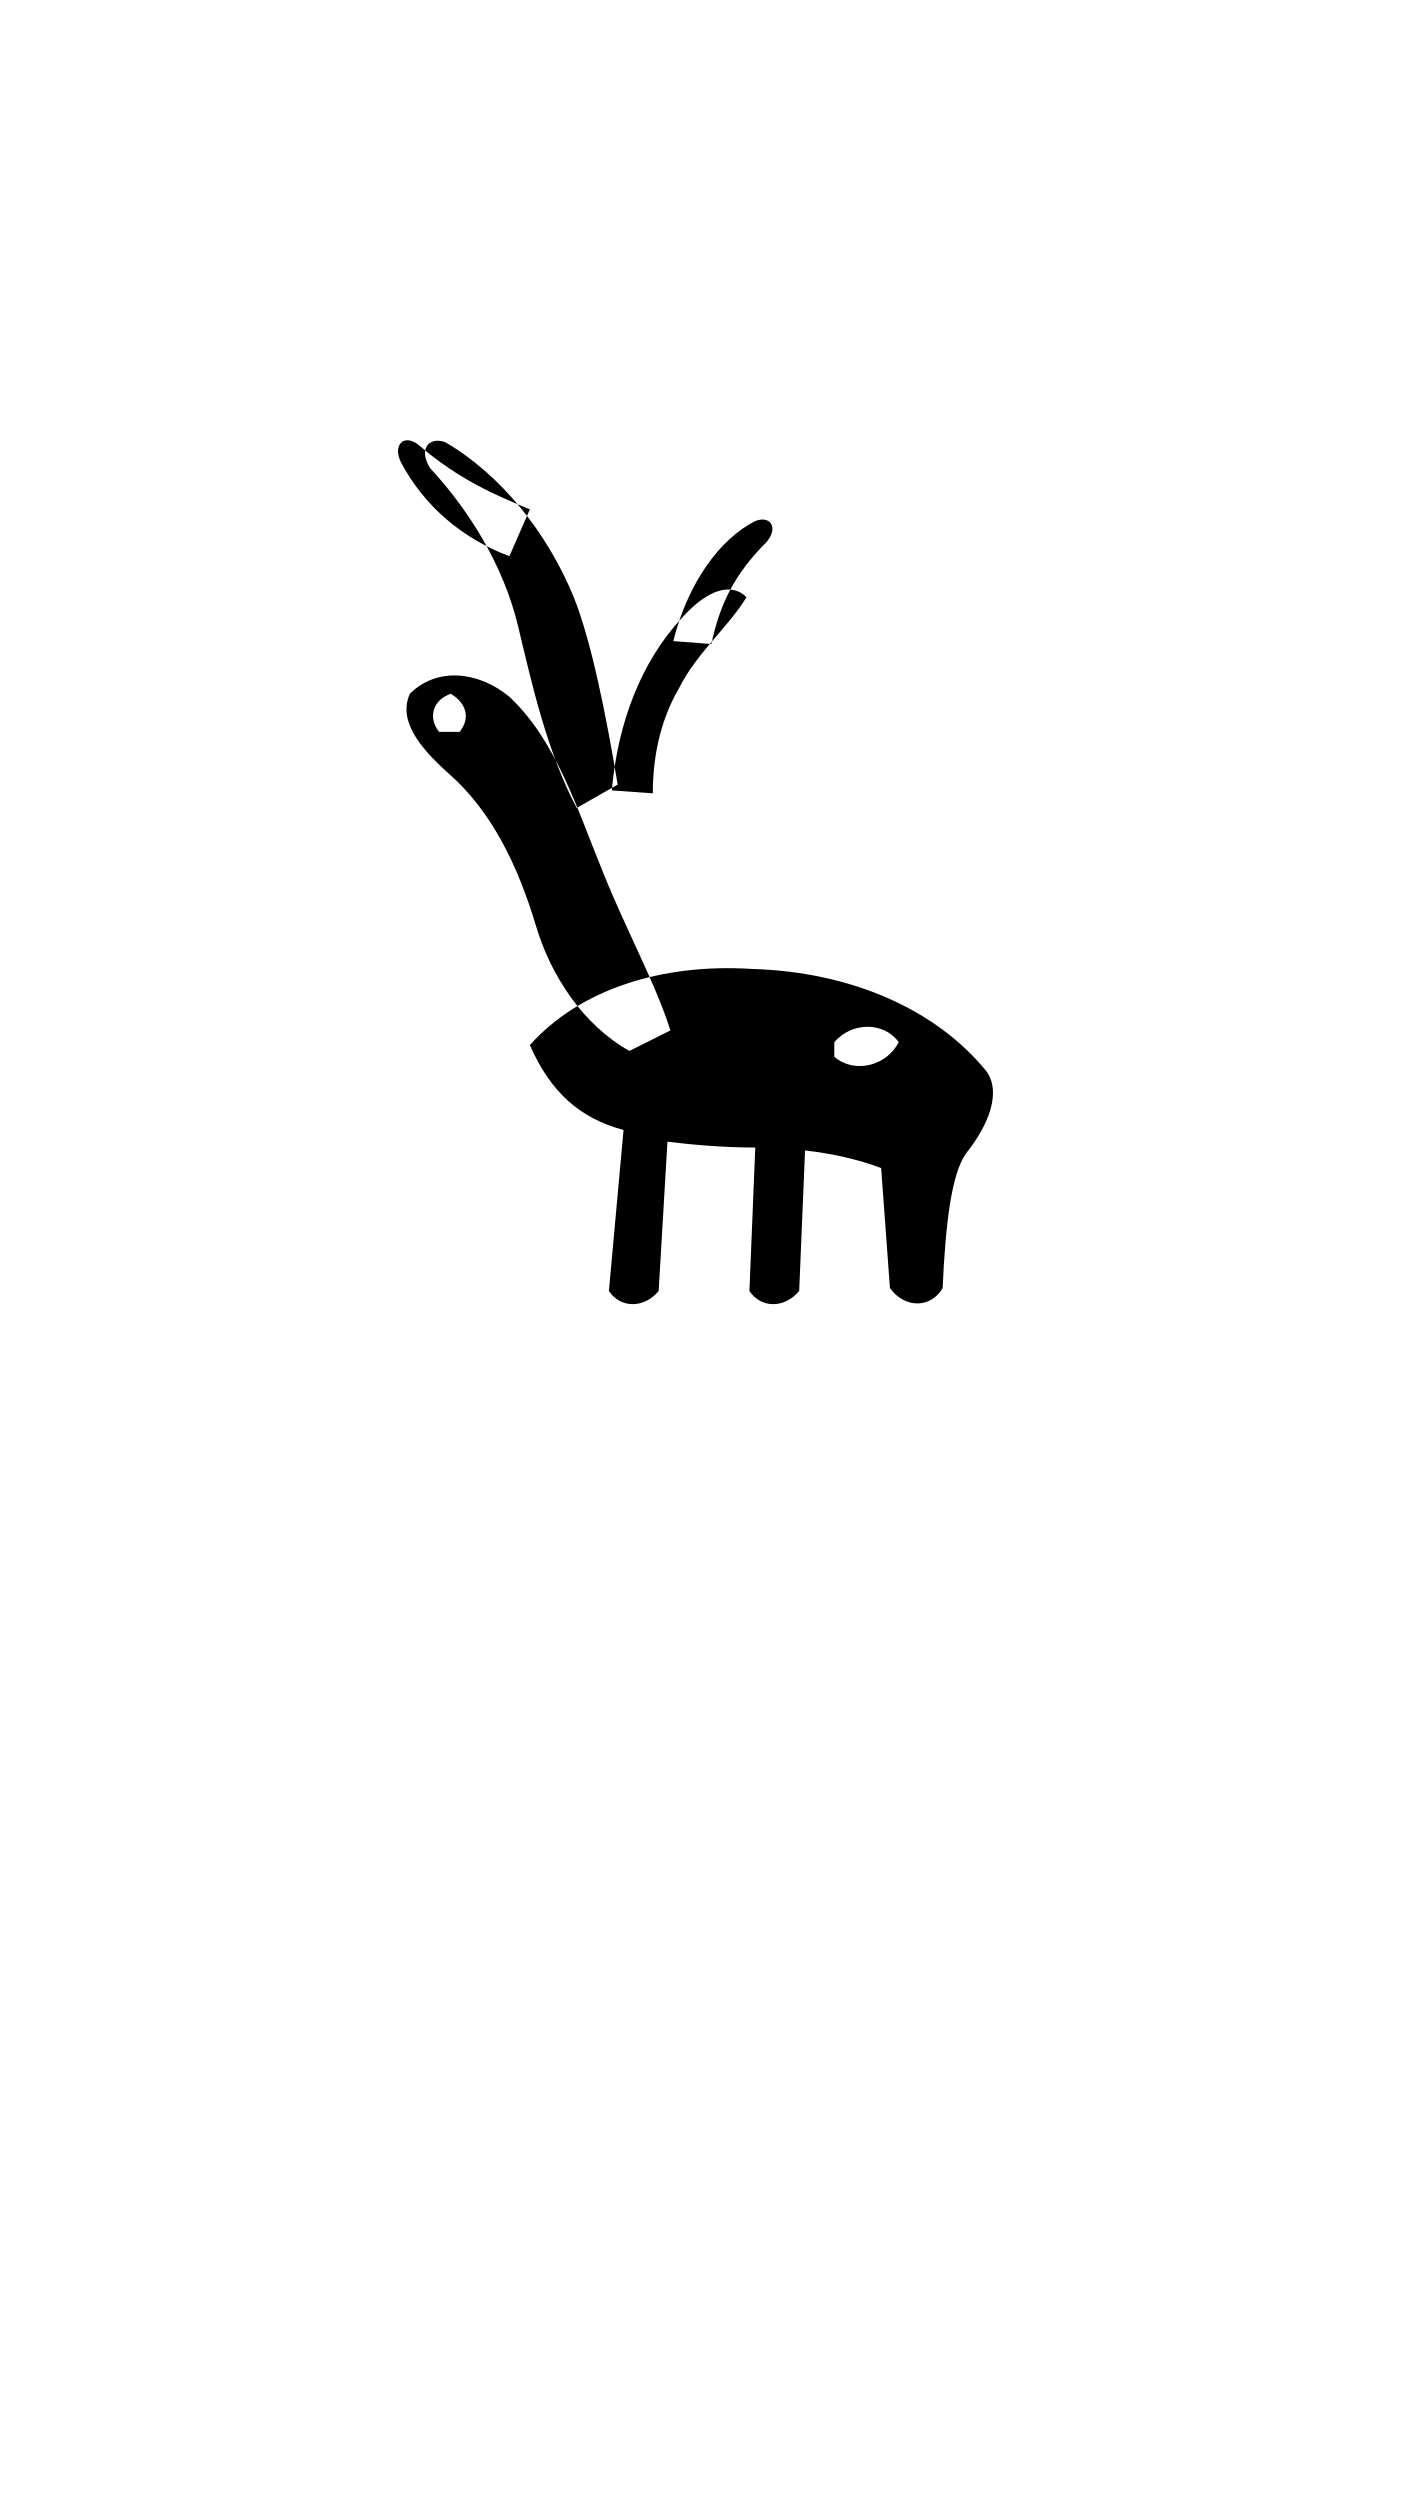
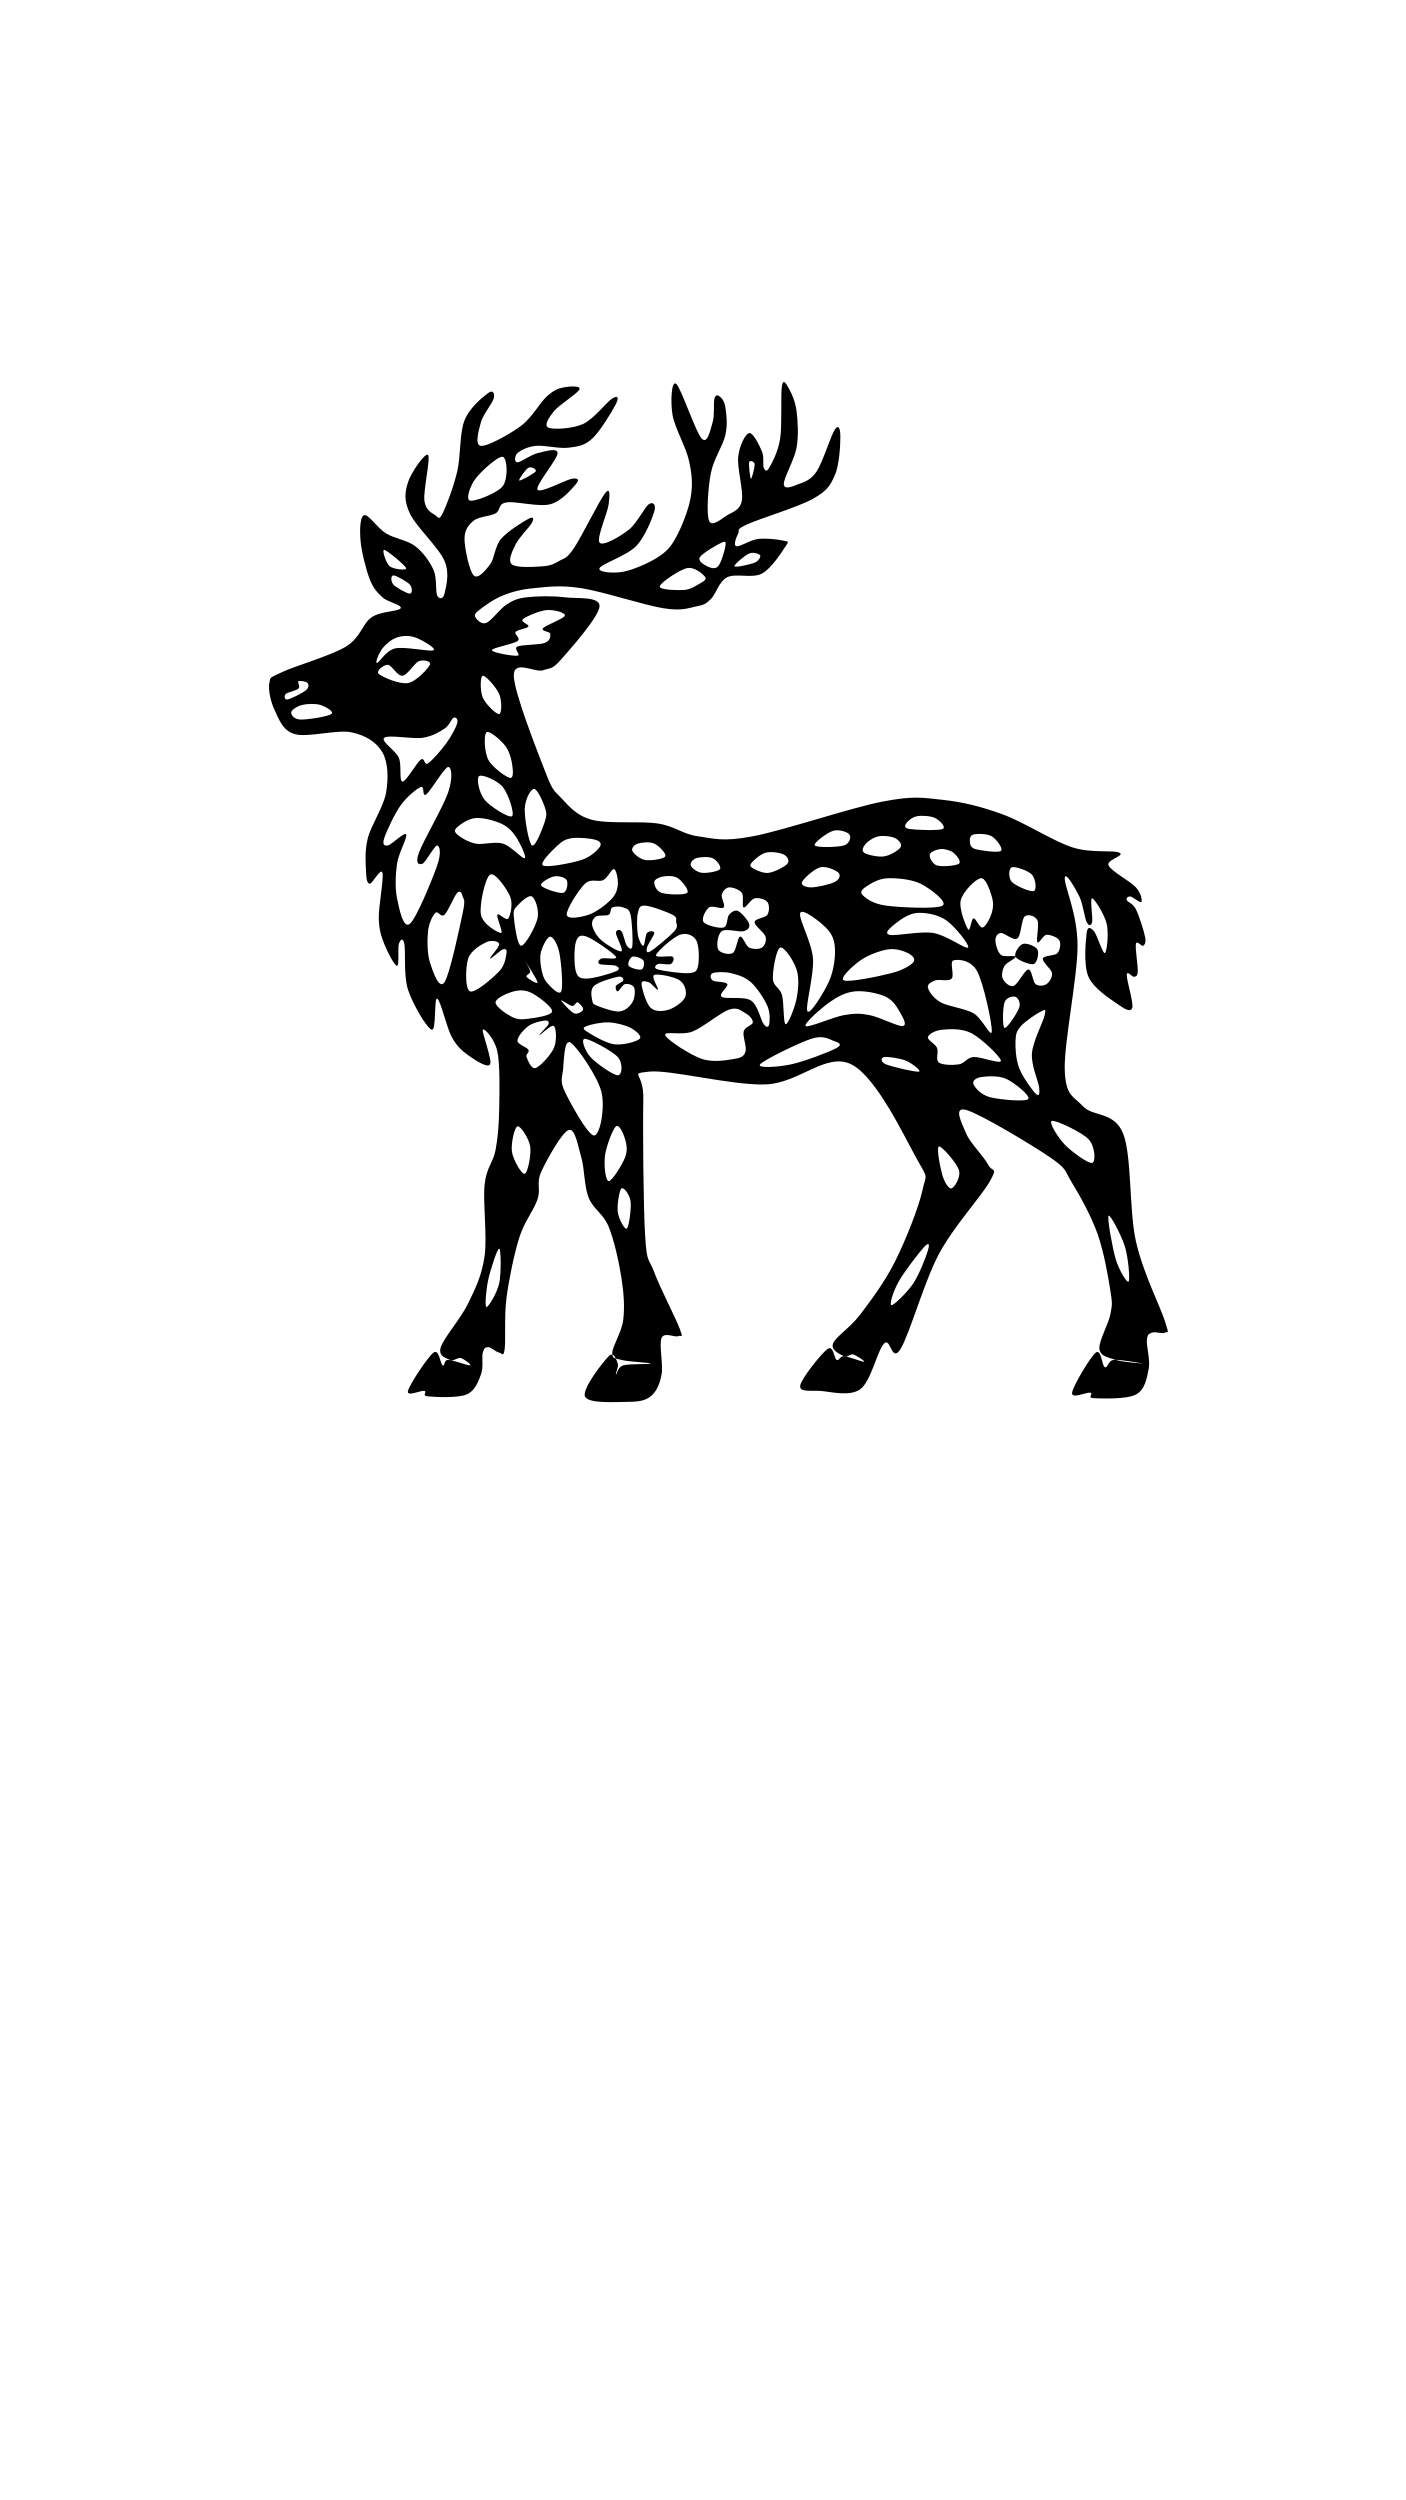
<svg xmlns="http://www.w3.org/2000/svg" viewBox="0 0 480 854" role="img" aria-labelledby="title" data-coordinate-system="shadow-loom-stage-480x854">
-   <path fill="currentColor" fill-rule="evenodd" clip-rule="evenodd" d="M 181 357 C 198 338 226 329 257 331 C 291 332 320 345 337 366 C 342 373 338 384 330 394 C 325 401 323 418 322 440 C 318 447 309 447 304 440 L 301 399 C 293 396 284 394 275 393 L 273 441 C 268 447 260 447 256 441 L 258 392 C 247 392 236 391 228 390 L 225 441 C 220 447 212 447 208 441 L 213 386 C 198 382 188 373 181 357 Z M 285 356 C 291 349 302 349 307 356 C 303 364 292 367 285 361 Z M 215 359 C 199 350 188 333 183 316 C 177 296 168 277 153 264 C 143 255 136 246 140 237 C 149 228 163 229 174 238 C 190 253 197 276 206 298 C 214 318 224 336 229 352 Z M 150 250 C 146 245 148 239 154 237 C 159 240 161 245 157 250 Z M 197 276 C 187 257 182 235 177 214 C 172 193 160 174 147 160 C 143 154 146 149 152 151 C 171 162 187 182 196 204 C 202 219 207 244 211 268 Z M 174 190 C 158 184 145 173 137 158 C 134 152 138 148 143 152 C 157 164 169 169 181 174 Z M 209 270 C 211 247 219 226 233 211 C 242 201 250 199 255 204 C 249 214 238 223 232 235 C 225 247 223 260 223 271 Z M 230 219 C 235 199 246 184 258 178 C 263 176 266 180 262 185 C 251 196 246 206 243 220 Z" />
+   <path fill="currentColor" fill-rule="evenodd" clip-rule="evenodd" d="M 230.98 131.12 C 232.64 132.47 237.63 147.64 239.70 149.82 C 241.78 152.00 242.71 146.49 243.44 144.21 C 244.17 141.92 243.65 137.56 244.07 136.11 C 244.48 134.65 245.31 134.97 245.93 135.48 C 246.56 136.00 247.49 137.04 247.80 139.22 C 248.12 141.41 248.64 144.83 247.80 148.57 C 246.97 152.31 243.75 156.78 242.82 161.66 C 241.88 166.54 241.26 175.47 242.20 177.86 C 243.13 180.25 246.56 177.14 248.43 175.99 C 250.30 174.85 252.79 174.33 253.41 171.01 C 254.04 167.68 251.75 159.89 252.17 156.05 C 252.58 152.21 254.56 148.26 255.91 147.95 C 257.26 147.64 259.44 152.21 260.27 154.18 C 261.10 156.15 260.48 158.86 260.89 159.79 C 261.31 160.73 261.83 161.45 262.76 159.79 C 263.70 158.13 265.77 154.49 266.50 149.82 C 267.23 145.14 266.60 134.55 267.12 131.75 C 267.64 128.94 268.79 131.54 269.62 132.99 C 270.45 134.45 271.69 137.15 272.11 140.47 C 272.53 143.79 272.84 148.78 272.11 152.93 C 271.38 157.09 267.64 163.32 267.75 165.40 C 267.85 167.48 270.86 166.13 272.73 165.40 C 274.60 164.67 276.89 164.15 278.97 161.04 C 281.04 157.92 283.85 148.68 285.20 146.70 C 286.55 144.73 287.07 146.60 287.07 149.20 C 287.07 151.79 286.76 158.75 285.20 162.28 C 283.64 165.81 282.70 167.58 277.72 170.38 C 272.73 173.19 259.54 177.14 255.28 179.11 C 251.02 181.08 252.79 180.98 252.17 182.23 C 251.54 183.47 250.40 186.28 251.54 186.59 C 252.69 186.90 256.32 184.41 259.02 184.10 C 261.72 183.78 266.19 184.30 267.75 184.72 C 269.31 185.13 269.62 184.72 268.37 186.59 C 267.12 188.46 263.59 194.17 260.27 195.94 C 256.95 197.70 251.34 195.73 248.43 197.18 C 245.52 198.64 244.58 203.00 242.82 204.66 C 241.05 206.32 240.53 206.64 237.83 207.15 C 235.13 207.67 233.16 208.82 226.62 207.78 C 220.07 206.74 205.95 202.07 198.57 200.92 C 191.20 199.78 186.83 200.51 182.37 200.92 C 177.90 201.34 174.89 202.17 171.77 203.42 C 168.66 204.66 165.23 207.15 163.67 208.40 C 162.11 209.65 162.01 210.17 162.42 210.89 C 162.84 211.62 164.40 213.49 166.16 212.76 C 167.93 212.04 170.73 207.99 173.02 206.53 C 175.30 205.08 176.55 204.45 179.87 204.04 C 183.20 203.62 188.81 203.52 192.96 204.04 C 197.12 204.56 205.01 203.62 204.80 207.15 C 204.59 210.69 194.93 221.59 191.71 225.23 C 188.49 228.86 188.18 228.03 185.48 228.97 C 182.78 229.90 175.41 225.12 175.51 230.84 C 175.62 236.55 183.41 256.29 186.11 263.24 C 188.81 270.20 189.01 269.79 191.71 272.59 C 194.42 275.40 196.80 278.62 202.31 280.07 C 207.81 281.53 218.72 280.38 224.75 281.32 C 230.77 282.25 233.05 284.95 238.46 285.68 C 243.86 286.41 246.66 287.65 257.15 285.68 C 267.64 283.71 290.60 275.92 301.40 273.84 C 312.20 271.76 315.11 272.49 321.97 273.22 C 328.82 273.94 335.16 275.50 342.53 278.20 C 349.91 280.90 359.57 287.24 366.22 289.42 C 372.86 291.60 380.34 290.25 382.42 291.29 C 384.50 292.33 377.75 293.68 378.68 295.65 C 379.62 297.63 386.16 301.05 388.03 303.13 C 389.90 305.21 390.21 307.60 389.90 308.12 C 389.59 308.64 386.99 306.35 386.16 306.25 C 385.33 306.14 384.60 306.77 384.91 307.49 C 385.22 308.22 386.99 308.53 388.03 310.61 C 389.07 312.69 390.73 317.88 391.14 319.96 C 391.56 322.03 391.04 322.66 390.52 323.07 C 390.00 323.49 388.34 321.00 388.03 322.45 C 387.72 323.90 388.76 329.93 388.65 331.80 C 388.55 333.67 388.03 333.46 387.41 333.67 C 386.78 333.88 385.02 331.28 384.91 333.04 C 384.81 334.81 387.30 342.60 386.78 344.26 C 386.26 345.92 384.29 344.78 381.80 343.02 C 379.30 341.25 373.59 337.72 371.82 333.67 C 370.06 329.62 370.89 321.31 371.20 318.71 C 371.51 316.11 372.66 316.95 373.69 318.09 C 374.73 319.23 376.71 325.98 377.43 325.57 C 378.16 325.15 378.78 318.71 378.06 315.59 C 377.33 312.48 373.90 306.97 373.07 306.87 C 372.24 306.77 373.38 313.62 373.07 314.97 C 372.76 316.32 371.93 316.43 371.20 314.97 C 370.47 313.52 369.96 308.74 368.71 306.25 C 367.46 303.75 363.83 297.21 363.72 300.01 C 363.62 302.82 368.09 312.17 368.09 323.07 C 368.09 333.98 363.41 356.31 363.72 365.45 C 364.03 374.59 366.63 374.28 369.96 377.92 C 373.28 381.55 380.65 379.58 383.67 387.26 C 386.68 394.95 385.64 413.34 388.03 424.03 C 390.42 434.73 396.34 446.26 398.00 451.46 C 399.66 456.65 398.73 454.57 398.00 455.20 C 397.27 455.82 394.68 454.78 393.64 455.20 C 392.60 455.61 391.98 455.61 391.77 457.69 C 391.56 459.77 393.01 464.54 392.39 467.66 C 391.77 470.78 391.14 474.72 388.03 476.38 C 384.91 478.05 376.29 477.74 373.69 477.63 C 371.10 477.53 373.69 476.07 372.45 475.76 C 371.20 475.45 365.90 478.05 366.22 475.76 C 366.53 473.48 372.45 463.51 374.32 462.05 C 376.19 460.60 376.40 466.62 377.43 467.04 C 378.47 467.45 378.37 464.75 380.55 464.54 C 382.73 464.34 390.42 465.79 390.52 465.79 C 390.63 465.79 383.67 465.37 381.17 464.54 C 378.68 463.71 375.88 463.40 375.56 460.80 C 375.25 458.21 378.68 452.29 379.30 448.96 C 379.93 445.64 380.03 445.43 379.30 440.86 C 378.58 436.29 377.12 427.67 374.94 421.54 C 372.76 415.41 368.92 408.45 366.22 404.09 C 363.52 399.73 364.76 399.52 358.74 395.37 C 352.71 391.21 334.85 380.51 330.07 379.16 C 325.29 377.81 328.82 384.15 330.07 387.26 C 331.32 390.38 336.20 395.16 337.55 397.86 C 338.90 400.56 340.98 398.38 338.17 403.47 C 335.37 408.56 325.81 418.84 320.72 428.40 C 315.63 437.95 310.75 455.71 307.63 460.80 C 304.52 465.89 304.31 456.65 302.02 458.93 C 299.74 461.22 297.56 471.81 293.92 474.52 C 290.29 477.22 283.64 475.35 280.21 475.14 C 276.78 474.93 272.94 475.66 273.36 473.27 C 273.77 470.88 280.63 462.26 282.70 460.80 C 284.78 459.35 284.89 464.13 285.82 464.54 C 286.76 464.96 286.76 463.19 288.31 463.30 C 289.87 463.40 294.65 465.27 295.17 465.17 C 295.69 465.06 292.57 462.99 291.43 462.67 C 290.29 462.36 289.46 463.92 288.31 463.30 C 287.17 462.67 283.64 461.32 284.57 458.93 C 285.51 456.55 290.39 453.64 293.92 448.96 C 297.45 444.29 302.23 437.95 305.76 430.89 C 309.30 423.83 313.87 412.40 315.11 406.58 C 316.36 400.77 317.29 403.16 313.24 395.99 C 309.19 388.82 299.43 367.84 290.81 363.58 C 282.19 359.32 273.04 370.02 261.52 370.44 C 249.99 370.85 228.59 365.24 221.63 366.08 C 214.67 366.91 219.97 366.08 219.76 375.42 C 219.55 384.77 219.76 412.30 220.38 422.16 C 221.01 432.03 221.53 429.33 223.50 434.63 C 225.47 439.93 230.87 450.31 232.22 453.95 C 233.57 457.58 232.64 455.92 231.60 456.44 C 230.56 456.96 226.93 454.88 225.99 457.07 C 225.06 459.25 226.62 466.21 225.99 469.53 C 225.37 472.85 224.23 475.45 222.25 477.01 C 220.28 478.57 217.89 478.88 214.15 478.88 C 210.41 478.88 200.86 479.60 199.82 477.01 C 198.78 474.41 206.05 465.17 207.92 463.30 C 209.79 461.43 210.62 464.75 211.03 465.79 C 211.45 466.83 210.10 469.43 210.41 469.53 C 210.72 469.63 210.93 467.04 212.90 466.41 C 214.88 465.79 222.36 466.10 222.25 465.79 C 222.15 465.48 214.46 465.17 212.28 464.54 C 210.10 463.92 209.06 464.34 209.16 462.05 C 209.27 459.77 212.38 455.09 212.90 450.83 C 213.42 446.57 213.11 441.80 212.28 436.50 C 211.45 431.20 209.79 423.62 207.92 419.05 C 206.05 414.48 202.62 413.02 201.06 409.08 C 199.51 405.13 199.71 399.21 198.57 395.37 C 197.43 391.52 196.49 385.19 194.21 386.02 C 191.92 386.85 186.63 396.41 184.86 400.35 C 183.09 404.30 184.86 405.96 183.61 409.70 C 182.37 413.44 179.15 417.18 177.38 422.79 C 175.62 428.40 173.85 437.02 173.02 443.35 C 172.19 449.69 172.81 457.69 172.40 460.80 C 171.98 463.92 171.46 462.15 170.53 462.05 C 169.59 461.95 167.72 460.18 166.79 460.18 C 165.85 460.18 165.33 460.49 164.92 462.05 C 164.50 463.61 165.23 467.14 164.29 469.53 C 163.36 471.92 162.32 475.14 159.31 476.38 C 156.30 477.63 148.61 477.22 146.22 477.01 C 143.83 476.80 146.12 475.45 144.97 475.14 C 143.83 474.83 138.85 477.32 139.36 475.14 C 139.88 472.96 146.12 463.51 148.09 462.05 C 150.06 460.60 150.37 466.00 151.21 466.41 C 152.04 466.83 151.52 464.54 153.08 464.54 C 154.63 464.54 159.83 466.52 160.55 466.41 C 161.28 466.31 158.58 464.23 157.44 463.92 C 156.30 463.61 154.84 465.17 153.70 464.54 C 152.56 463.92 149.54 463.40 150.58 460.18 C 151.62 456.96 157.44 450.42 159.93 445.22 C 162.42 440.03 164.60 435.77 165.54 429.02 C 166.47 422.27 164.92 410.74 165.54 404.71 C 166.16 398.69 168.45 397.24 169.28 392.87 C 170.11 388.51 170.42 384.15 170.53 378.54 C 170.63 372.93 170.84 363.69 169.90 359.22 C 168.97 354.75 165.33 351.01 164.92 351.74 C 164.50 352.47 168.24 362.13 167.41 363.58 C 166.58 365.04 162.11 362.02 159.93 360.47 C 157.75 358.91 156.09 357.45 154.32 354.23 C 152.56 351.01 150.48 341.56 149.34 341.15 C 148.19 340.73 149.13 352.26 147.47 351.74 C 145.80 351.22 140.92 342.91 139.36 338.03 C 137.81 333.15 138.64 325.05 138.12 322.45 C 137.60 319.85 136.66 321.20 136.25 322.45 C 135.83 323.70 136.46 329.93 135.63 329.93 C 134.79 329.93 132.30 325.15 131.26 322.45 C 130.22 319.75 129.50 317.78 129.39 313.73 C 129.29 309.67 131.16 300.12 130.64 298.14 C 130.12 296.17 127.21 301.99 126.28 301.88 C 125.34 301.78 125.13 300.12 125.03 297.52 C 124.93 294.92 124.51 290.77 125.65 286.30 C 126.80 281.84 131.05 275.60 131.89 270.72 C 132.72 265.84 132.61 260.44 130.64 257.01 C 128.67 253.58 125.03 251.20 120.04 250.16 C 115.06 249.12 105.09 252.03 100.73 250.78 C 96.36 249.53 95.32 245.59 93.87 242.68 C 92.42 239.77 91.58 235.51 92.00 233.33 C 92.42 231.15 92.00 231.67 96.36 229.59 C 100.73 227.51 113.09 223.98 118.18 220.87 C 123.26 217.75 123.78 213.08 126.90 210.89 C 130.02 208.71 136.25 208.92 136.87 207.78 C 137.49 206.64 132.41 205.70 130.64 204.04 C 128.87 202.38 127.52 201.03 126.28 197.81 C 125.03 194.59 123.47 188.35 123.16 184.72 C 122.85 181.08 122.95 176.41 124.41 175.99 C 125.86 175.58 128.98 180.46 131.89 182.23 C 134.79 183.99 139.16 184.51 141.86 186.59 C 144.56 188.67 146.84 191.89 148.09 194.69 C 149.34 197.49 148.71 202.07 149.34 203.42 C 149.96 204.77 151.41 204.77 151.83 202.79 C 152.24 200.82 153.80 196.14 151.83 191.57 C 149.86 187.00 142.07 179.84 139.99 175.37 C 137.91 170.90 138.33 168.10 139.36 164.78 C 140.40 161.45 145.29 154.39 146.22 155.43 C 147.15 156.47 144.56 167.58 144.97 171.01 C 145.39 174.44 147.67 175.27 148.71 175.99 C 149.75 176.72 149.96 177.86 151.21 175.37 C 152.45 172.88 154.95 166.33 156.19 161.04 C 157.44 155.74 156.92 148.05 158.68 143.59 C 160.45 139.12 165.12 135.48 166.79 134.24 C 168.45 132.99 169.07 134.45 168.66 136.11 C 168.24 137.77 165.02 141.51 164.29 144.21 C 163.57 146.91 162.01 152.10 164.29 152.31 C 166.58 152.52 174.26 148.26 178.00 145.46 C 181.74 142.65 184.34 137.67 186.73 135.48 C 189.12 133.30 190.47 132.78 192.34 132.37 C 194.21 131.95 198.47 131.64 197.95 132.99 C 197.43 134.34 190.99 138.29 189.22 140.47 C 187.46 142.65 185.69 145.35 187.35 146.08 C 189.01 146.81 195.56 146.49 199.19 144.83 C 202.83 143.17 207.30 137.25 209.16 136.11 C 211.03 134.97 211.55 135.69 210.41 137.98 C 209.27 140.26 205.01 147.33 202.31 149.82 C 199.61 152.31 197.43 152.52 194.21 152.93 C 190.99 153.35 185.90 152.00 182.99 152.31 C 180.08 152.62 177.80 153.87 176.76 154.80 C 175.72 155.74 175.62 157.92 176.76 157.92 C 177.90 157.92 181.33 155.32 183.61 154.80 C 185.90 154.29 190.47 152.73 190.47 154.80 C 190.47 156.88 182.78 165.81 183.61 167.27 C 184.44 168.72 193.27 163.84 195.45 163.53 C 197.64 163.22 197.95 163.95 196.70 165.40 C 195.45 166.85 191.92 171.22 187.98 172.25 C 184.03 173.29 176.13 171.11 173.02 171.63 C 169.90 172.15 171.15 174.33 169.28 175.37 C 167.41 176.41 163.57 176.41 161.80 177.86 C 160.03 179.32 158.68 180.98 158.68 184.10 C 158.68 187.21 160.35 195.11 161.80 196.56 C 163.25 198.01 165.85 194.90 167.41 192.82 C 168.97 190.74 168.97 186.69 171.15 184.10 C 173.33 181.50 178.73 178.18 180.50 177.24 C 182.26 176.31 182.47 177.03 181.74 178.49 C 181.02 179.94 177.28 183.58 176.13 185.97 C 174.99 188.35 173.33 191.57 174.89 192.82 C 176.45 194.07 182.78 193.65 185.48 193.44 C 188.18 193.24 189.33 192.61 191.09 191.57 C 192.86 190.54 193.48 191.05 196.08 187.21 C 198.67 183.37 204.70 171.01 206.67 168.52 C 208.65 166.02 208.23 169.45 207.92 172.25 C 207.61 175.06 203.66 183.89 204.80 185.34 C 205.95 186.80 211.97 183.16 214.77 180.98 C 217.58 178.80 220.18 173.29 221.63 172.25 C 223.08 171.22 224.23 172.36 223.50 174.75 C 222.77 177.14 220.38 183.37 217.27 186.59 C 214.15 189.81 205.53 192.61 204.80 194.07 C 204.08 195.52 209.58 195.94 212.90 195.31 C 216.23 194.69 221.73 192.30 224.75 190.33 C 227.76 188.35 229.11 186.90 230.98 183.47 C 232.85 180.04 235.24 174.12 235.96 169.76 C 236.69 165.40 236.38 161.97 235.34 157.30 C 234.30 152.62 230.46 146.08 229.73 141.72 C 229.00 137.35 229.32 129.77 230.98 131.12 Z M 153.08 262.00 C 151.83 262.10 147.15 270.20 145.60 271.35 C 144.04 272.49 145.18 268.23 143.73 268.85 C 142.27 269.48 138.95 272.18 136.87 275.09 C 134.79 277.99 131.99 284.02 131.26 286.30 C 130.54 288.59 131.26 289.00 132.51 288.80 C 133.76 288.59 138.22 284.02 138.74 285.06 C 139.26 286.10 136.14 291.39 135.63 295.03 C 135.11 298.66 134.90 303.44 135.63 306.87 C 136.35 310.30 137.70 317.46 139.99 315.59 C 142.27 313.73 147.78 300.12 149.34 295.65 C 150.89 291.19 150.17 288.90 149.34 288.80 C 148.51 288.69 145.39 294.61 144.35 295.03 C 143.31 295.44 141.65 295.34 143.10 291.29 C 144.56 287.24 151.41 275.60 153.08 270.72 C 154.74 265.84 154.32 261.89 153.08 262.00 Z M 249.05 344.89 C 246.04 345.92 240.22 350.91 236.59 352.36 C 232.95 353.82 226.72 352.05 227.24 353.61 C 227.76 355.17 235.76 360.36 239.70 361.71 C 243.65 363.06 248.43 362.13 250.92 361.71 C 253.41 361.30 254.14 360.78 254.66 359.22 C 255.18 357.66 253.62 354.03 254.04 352.36 C 254.45 350.70 257.05 350.29 257.15 349.25 C 257.26 348.21 256.01 346.86 254.66 346.13 C 253.31 345.41 252.06 343.85 249.05 344.89 Z M 350.01 313.10 C 348.87 314.14 348.87 319.65 347.52 320.58 C 346.17 321.52 343.16 318.61 341.91 318.71 C 340.66 318.81 340.04 319.96 340.04 321.20 C 340.04 322.45 340.77 325.25 341.91 326.19 C 343.05 327.12 346.69 326.19 346.90 326.81 C 347.10 327.44 343.88 328.68 343.16 329.93 C 342.43 331.18 342.01 333.15 342.53 334.29 C 343.05 335.43 344.82 337.30 346.27 336.78 C 347.73 336.26 350.01 331.28 351.26 331.18 C 352.51 331.07 352.71 335.33 353.75 336.16 C 354.79 336.99 356.56 336.78 357.49 336.16 C 358.43 335.54 359.57 333.88 359.36 332.42 C 359.15 330.97 355.93 328.58 356.24 327.44 C 356.56 326.29 360.30 326.60 361.23 325.57 C 362.16 324.53 362.48 322.24 361.85 321.20 C 361.23 320.16 358.74 319.23 357.49 319.33 C 356.24 319.44 354.89 322.66 354.37 321.83 C 353.86 321.00 355.10 315.80 354.37 314.35 C 353.65 312.89 351.15 312.06 350.01 313.10 Z M 249.05 303.13 C 247.91 303.23 246.87 304.48 246.56 305.62 C 246.25 306.77 247.91 309.26 247.18 309.99 C 246.45 310.71 243.34 309.15 242.20 309.99 C 241.05 310.82 239.49 313.83 240.33 314.97 C 241.16 316.11 245.73 317.26 247.18 316.84 C 248.64 316.43 248.22 313.41 249.05 312.48 C 249.88 311.54 251.02 310.71 252.17 311.23 C 253.31 311.75 255.59 314.45 255.91 315.59 C 256.22 316.74 255.59 317.67 254.04 318.09 C 252.48 318.50 248.01 317.05 246.56 318.09 C 245.10 319.13 244.69 323.07 245.31 324.32 C 245.93 325.57 249.05 326.29 250.30 325.57 C 251.54 324.84 251.86 320.27 252.79 319.96 C 253.73 319.65 254.66 323.07 255.91 323.70 C 257.15 324.32 259.33 324.32 260.27 323.70 C 261.20 323.07 261.93 321.41 261.52 319.96 C 261.10 318.50 257.67 316.22 257.78 314.97 C 257.88 313.73 261.41 313.62 262.14 312.48 C 262.87 311.34 262.87 309.05 262.14 308.12 C 261.41 307.18 259.13 306.56 257.78 306.87 C 256.43 307.18 254.76 310.30 254.04 309.99 C 253.31 309.67 254.24 306.14 253.41 305.00 C 252.58 303.86 250.19 303.03 249.05 303.13 Z M 325.71 328.06 C 324.25 328.47 326.12 333.15 325.08 334.29 C 324.04 335.43 320.82 334.40 319.47 334.91 C 318.12 335.43 316.67 336.16 316.98 337.41 C 317.29 338.65 318.75 340.94 321.34 342.39 C 323.94 343.85 329.65 344.47 332.56 346.13 C 335.47 347.79 338.59 354.75 338.79 352.36 C 339.00 349.98 335.99 335.85 333.81 331.80 C 331.63 327.75 327.16 327.64 325.71 328.06 Z M 194.83 356.10 C 192.65 354.86 192.65 362.65 192.34 365.45 C 192.03 368.26 191.20 369.19 192.96 372.93 C 194.73 376.67 200.86 387.89 202.93 387.89 C 205.01 387.89 206.78 378.23 205.43 372.93 C 204.08 367.63 197.01 357.35 194.83 356.10 Z M 292.05 338.65 C 288.83 338.97 286.13 340.42 283.33 342.39 C 280.52 344.37 274.40 349.77 275.23 350.49 C 276.06 351.22 284.68 347.38 288.31 346.76 C 291.95 346.13 293.71 346.13 297.04 346.76 C 300.36 347.38 306.49 350.60 308.26 350.49 C 310.02 350.39 308.57 347.79 307.63 346.13 C 306.70 344.47 305.24 341.77 302.65 340.52 C 300.05 339.28 295.27 338.34 292.05 338.65 Z M 156.19 305.00 C 155.15 306.04 153.08 311.34 151.83 312.48 C 150.58 313.62 149.65 310.92 148.71 311.86 C 147.78 312.79 146.53 315.28 146.22 318.09 C 145.91 320.89 145.91 325.77 146.84 328.68 C 147.78 331.59 149.96 338.34 151.83 335.54 C 153.70 332.73 157.02 316.74 158.06 311.86 C 159.10 306.97 158.37 307.39 158.06 306.25 C 157.75 305.10 157.23 303.96 156.19 305.00 Z M 273.36 311.86 C 272.63 313.62 277.30 321.83 277.72 327.44 C 278.13 333.04 274.91 344.26 275.85 345.51 C 276.78 346.76 281.77 338.55 283.33 334.91 C 284.89 331.28 285.41 326.71 285.20 323.70 C 284.99 320.68 284.05 318.81 282.08 316.84 C 280.11 314.87 274.08 310.09 273.36 311.86 Z M 321.97 351.74 C 319.47 351.95 317.29 353.20 316.98 354.23 C 316.67 355.27 319.47 356.52 320.10 357.97 C 320.72 359.43 319.47 362.02 320.72 362.96 C 321.97 363.89 325.60 363.89 327.58 363.58 C 329.55 363.27 330.17 361.30 332.56 361.09 C 334.95 360.88 342.01 363.69 341.91 362.34 C 341.81 360.99 335.26 354.75 331.94 352.99 C 328.62 351.22 324.46 351.53 321.97 351.74 Z M 154.95 245.17 C 154.22 245.48 153.59 247.77 151.83 248.91 C 150.06 250.05 147.78 251.51 144.35 252.03 C 140.92 252.55 132.61 250.88 131.26 252.03 C 129.91 253.17 135.21 256.39 136.25 258.88 C 137.29 261.37 136.25 266.88 137.49 266.98 C 138.74 267.09 142.27 260.54 143.73 259.51 C 145.18 258.47 144.77 261.69 146.22 260.75 C 147.67 259.82 150.79 256.18 152.45 253.90 C 154.11 251.61 155.78 248.49 156.19 247.04 C 156.61 245.59 155.67 244.86 154.95 245.17 Z M 303.27 300.01 C 300.26 300.12 297.87 301.57 296.42 302.51 C 294.96 303.44 293.51 304.48 294.55 305.62 C 295.58 306.77 298.08 308.74 302.65 309.36 C 307.22 309.99 319.99 310.61 321.97 309.36 C 323.94 308.12 317.60 303.44 314.49 301.88 C 311.37 300.33 306.28 299.91 303.27 300.01 Z M 186.73 208.40 C 184.34 208.61 179.67 210.58 178.63 211.52 C 177.59 212.45 180.91 213.28 180.50 214.01 C 180.08 214.74 176.76 215.05 176.13 215.88 C 175.51 216.71 178.11 217.96 176.76 219.00 C 175.41 220.03 168.03 221.28 168.03 222.11 C 168.03 222.94 175.30 224.19 176.76 223.98 C 178.21 223.77 175.20 221.59 176.76 220.87 C 178.32 220.14 184.24 220.35 186.11 219.62 C 187.98 218.89 188.08 217.33 187.98 216.50 C 187.87 215.67 184.65 215.67 185.48 214.63 C 186.31 213.59 192.75 211.31 192.96 210.27 C 193.17 209.23 189.12 208.19 186.73 208.40 Z M 162.42 279.45 C 159.93 279.66 157.23 281.63 156.19 282.56 C 155.15 283.50 155.15 284.12 156.19 285.06 C 157.23 285.99 159.83 287.65 162.42 288.17 C 165.02 288.69 168.97 287.34 171.77 288.17 C 174.58 289.00 178.52 293.57 179.25 293.16 C 179.98 292.74 177.48 287.65 176.13 285.68 C 174.78 283.71 173.43 282.36 171.15 281.32 C 168.86 280.28 164.92 279.24 162.42 279.45 Z M 209.79 296.90 C 208.96 296.59 207.71 299.81 206.05 300.64 C 204.39 301.47 201.89 299.91 199.82 301.88 C 197.74 303.86 193.38 310.71 193.58 312.48 C 193.79 314.24 198.57 313.31 201.06 312.48 C 203.56 311.65 206.88 309.15 208.54 307.49 C 210.20 305.83 210.83 304.27 211.03 302.51 C 211.24 300.74 210.62 297.21 209.79 296.90 Z M 355.62 345.51 C 354.27 346.13 350.22 348.83 348.77 350.49 C 347.31 352.16 347.00 353.09 346.90 355.48 C 346.79 357.87 347.00 361.82 348.14 364.83 C 349.29 367.84 352.61 372.41 353.75 373.55 C 354.89 374.70 355.21 373.97 355.00 371.68 C 354.79 369.40 352.19 364.00 352.51 359.84 C 352.82 355.69 356.35 349.14 356.87 346.76 C 357.39 344.37 356.97 344.89 355.62 345.51 Z M 200.44 319.96 C 198.15 319.13 197.32 319.85 196.70 321.83 C 196.08 323.80 196.08 329.72 196.70 331.80 C 197.32 333.88 198.15 334.29 200.44 334.29 C 202.73 334.29 208.75 332.53 210.41 331.80 C 212.07 331.07 211.35 330.34 210.41 329.93 C 209.48 329.51 205.63 329.72 204.80 329.31 C 203.97 328.89 204.49 327.85 205.43 327.44 C 206.36 327.02 211.24 328.06 210.41 326.81 C 209.58 325.57 202.73 320.79 200.44 319.96 Z M 166.16 321.83 C 164.40 322.66 160.87 324.63 159.93 327.44 C 159.00 330.24 158.79 337.93 160.55 338.65 C 162.32 339.38 168.45 333.98 170.53 331.80 C 172.60 329.62 172.81 326.81 173.02 325.57 C 173.23 324.32 172.71 324.01 171.77 324.32 C 170.84 324.63 167.62 327.75 167.41 327.44 C 167.20 327.12 170.73 323.38 170.53 322.45 C 170.32 321.52 167.93 321.00 166.16 321.83 Z M 209.16 309.99 C 208.33 310.40 208.85 311.96 207.92 312.48 C 206.98 313.00 204.49 312.48 203.56 313.10 C 202.62 313.73 202.00 314.87 202.31 316.22 C 202.62 317.57 203.76 319.75 205.43 321.20 C 207.09 322.66 211.45 325.36 212.28 324.94 C 213.11 324.53 210.41 319.85 210.41 318.71 C 210.41 317.57 211.66 317.36 212.28 318.09 C 212.90 318.81 213.53 322.24 214.15 323.07 C 214.77 323.90 215.81 324.84 216.02 323.07 C 216.23 321.31 215.92 314.66 215.40 312.48 C 214.88 310.30 213.94 310.40 212.90 309.99 C 211.87 309.57 210.00 309.57 209.16 309.99 Z M 313.24 311.86 C 310.33 312.06 307.32 314.35 305.76 315.59 C 304.21 316.84 301.71 318.81 303.89 319.33 C 306.08 319.85 314.38 317.98 318.85 318.71 C 323.32 319.44 329.97 324.42 330.69 323.70 C 331.42 322.97 326.12 316.32 323.21 314.35 C 320.31 312.37 316.15 311.65 313.24 311.86 Z M 303.27 324.32 C 300.57 324.74 296.42 326.29 293.92 328.06 C 291.43 329.82 286.55 334.19 288.31 334.91 C 290.08 335.64 300.57 333.46 304.52 332.42 C 308.46 331.38 311.06 329.82 312.00 328.68 C 312.93 327.54 311.58 326.29 310.13 325.57 C 308.67 324.84 305.97 323.90 303.27 324.32 Z M 220.38 309.36 C 218.41 309.26 218.31 310.19 217.89 311.86 C 217.47 313.52 217.58 317.46 217.89 319.33 C 218.20 321.20 219.24 323.18 219.76 323.07 C 220.28 322.97 220.38 319.44 221.01 318.71 C 221.63 317.98 223.50 317.88 223.50 318.71 C 223.50 319.54 221.21 322.66 221.01 323.70 C 220.80 324.74 220.69 325.88 222.25 324.94 C 223.81 324.01 228.90 319.75 230.35 318.09 C 231.81 316.43 231.08 315.91 230.98 314.97 C 230.87 314.04 231.50 313.41 229.73 312.48 C 227.97 311.54 222.36 309.47 220.38 309.36 Z M 167.41 298.77 C 165.75 299.81 163.67 309.15 164.29 312.48 C 164.92 315.80 170.21 318.71 171.15 318.71 C 172.08 318.71 169.49 313.31 169.90 312.48 C 170.32 311.65 172.91 314.76 173.64 313.73 C 174.37 312.69 175.30 308.74 174.26 306.25 C 173.23 303.75 169.07 297.73 167.41 298.77 Z M 266.50 323.70 C 265.15 324.22 263.90 331.59 264.01 334.29 C 264.11 336.99 266.40 337.30 267.12 339.90 C 267.85 342.50 267.54 349.66 268.37 349.87 C 269.20 350.08 271.49 344.26 272.11 341.15 C 272.73 338.03 273.04 334.08 272.11 331.18 C 271.18 328.27 267.85 323.18 266.50 323.70 Z M 335.05 300.01 C 333.29 300.22 328.93 304.58 328.20 307.49 C 327.47 310.40 329.97 316.43 330.69 317.46 C 331.42 318.50 331.73 313.83 332.56 313.73 C 333.39 313.62 334.64 317.15 335.68 316.84 C 336.72 316.53 338.27 313.62 338.79 311.86 C 339.31 310.09 339.42 308.22 338.79 306.25 C 338.17 304.27 336.82 299.81 335.05 300.01 Z M 232.22 319.33 C 229.94 320.16 224.54 324.94 224.12 326.19 C 223.71 327.44 228.90 326.29 229.73 326.81 C 230.56 327.33 229.94 328.89 229.11 329.31 C 228.28 329.72 225.47 328.99 224.75 329.31 C 224.02 329.62 222.98 330.66 224.75 331.18 C 226.51 331.69 233.05 332.63 235.34 332.42 C 237.63 332.21 238.04 331.80 238.46 329.93 C 238.87 328.06 238.87 322.97 237.83 321.20 C 236.79 319.44 234.51 318.50 232.22 319.33 Z M 223.50 333.04 C 222.25 333.56 225.06 337.62 224.75 338.03 C 224.43 338.45 222.56 335.85 221.63 335.54 C 220.69 335.23 219.03 334.71 219.14 336.16 C 219.24 337.62 220.69 342.81 222.25 344.26 C 223.81 345.72 226.51 345.51 228.48 344.89 C 230.46 344.26 233.47 342.19 234.09 340.52 C 234.72 338.86 233.99 336.16 232.22 334.91 C 230.46 333.67 224.75 332.53 223.50 333.04 Z M 277.10 354.86 C 272.94 356.21 260.79 362.13 259.65 363.58 C 258.50 365.04 265.88 364.52 270.24 363.58 C 274.60 362.65 283.43 359.32 285.82 357.97 C 288.21 356.62 286.03 356.00 284.57 355.48 C 283.12 354.96 281.25 353.51 277.10 354.86 Z M 186.11 348.63 C 184.96 348.73 182.05 349.35 180.50 350.49 C 178.94 351.64 176.76 354.13 176.76 355.48 C 176.76 356.83 179.98 357.66 180.50 358.60 C 181.02 359.53 179.46 360.05 179.87 361.09 C 180.29 362.13 181.43 365.35 182.99 364.83 C 184.55 364.31 188.18 360.36 189.22 357.97 C 190.26 355.58 190.05 351.22 189.22 350.49 C 188.39 349.77 184.55 353.71 184.24 353.61 C 183.92 353.51 187.04 350.70 187.35 349.87 C 187.66 349.04 187.25 348.52 186.11 348.63 Z M 243.44 332.42 C 242.40 332.84 242.61 334.29 243.44 334.91 C 244.27 335.54 247.91 335.23 248.43 336.16 C 248.95 337.10 245.21 339.59 246.56 340.52 C 247.91 341.46 254.14 340.21 256.53 341.77 C 258.92 343.33 259.85 348.52 260.89 349.87 C 261.93 351.22 262.55 350.91 262.76 349.87 C 262.97 348.83 263.18 346.03 262.14 343.64 C 261.10 341.25 258.61 337.41 256.53 335.54 C 254.45 333.67 251.86 332.94 249.67 332.42 C 247.49 331.90 244.48 332.01 243.44 332.42 Z M 211.03 333.67 C 209.37 333.98 204.39 335.43 202.93 336.78 C 201.48 338.13 202.10 340.63 202.31 341.77 C 202.52 342.91 202.62 343.02 204.18 343.64 C 205.74 344.26 209.68 345.72 211.66 345.51 C 213.63 345.30 215.19 343.74 216.02 342.39 C 216.85 341.04 217.06 338.45 216.64 337.41 C 216.23 336.37 214.46 335.95 213.53 336.16 C 212.59 336.37 211.55 338.55 211.03 338.65 C 210.52 338.76 210.10 337.41 210.41 336.78 C 210.72 336.16 212.80 335.43 212.90 334.91 C 213.01 334.40 212.70 333.36 211.03 333.67 Z M 175.51 338.65 C 173.43 339.17 169.38 340.94 169.28 342.39 C 169.18 343.85 173.02 346.44 174.89 347.38 C 176.76 348.31 178.21 348.31 180.50 348.00 C 182.78 347.69 188.39 346.96 188.60 345.51 C 188.81 344.05 183.92 340.42 181.74 339.28 C 179.56 338.13 177.59 338.13 175.51 338.65 Z M 171.77 156.05 C 170.21 155.64 164.29 161.04 162.42 163.53 C 160.55 166.02 159.00 170.59 160.55 171.01 C 162.11 171.42 169.90 168.52 171.77 166.02 C 173.64 163.53 173.33 156.47 171.77 156.05 Z M 195.45 286.30 C 193.27 286.62 192.13 287.24 190.47 288.80 C 188.81 290.35 184.13 294.82 185.48 295.65 C 186.83 296.48 195.35 294.82 198.57 293.78 C 201.79 292.74 203.97 290.56 204.80 289.42 C 205.63 288.28 205.11 287.45 203.56 286.93 C 202.00 286.41 197.64 285.99 195.45 286.30 Z M 335.05 367.95 C 333.19 368.26 332.04 369.30 332.56 370.44 C 333.08 371.58 335.05 373.97 338.17 374.80 C 341.29 375.63 350.32 376.46 351.26 375.42 C 352.19 374.38 346.48 369.81 343.78 368.57 C 341.08 367.32 336.92 367.63 335.05 367.95 Z M 182.37 269.48 C 181.22 269.58 179.35 273.11 179.25 276.33 C 179.15 279.55 180.60 288.07 181.74 288.80 C 182.89 289.52 185.38 282.88 186.11 280.69 C 186.83 278.51 186.73 277.58 186.11 275.71 C 185.48 273.84 183.51 269.37 182.37 269.48 Z M 359.36 382.90 C 358.01 383.21 361.44 388.62 363.72 391.00 C 366.01 393.39 371.72 397.55 373.07 397.24 C 374.42 396.92 374.11 391.52 371.82 389.13 C 369.54 386.75 360.71 382.59 359.36 382.90 Z M 207.92 349.25 C 205.43 349.14 201.69 349.98 200.44 350.49 C 199.19 351.01 198.88 351.33 200.44 352.36 C 202.00 353.40 206.78 356.31 209.79 356.73 C 212.80 357.14 217.58 355.79 218.51 354.86 C 219.45 353.92 217.16 352.05 215.40 351.12 C 213.63 350.18 210.41 349.35 207.92 349.25 Z M 181.74 306.25 C 180.60 305.52 177.80 308.22 176.76 309.36 C 175.72 310.51 175.30 310.82 175.51 313.10 C 175.72 315.39 176.65 322.97 178.00 323.07 C 179.35 323.18 182.99 316.53 183.61 313.73 C 184.24 310.92 182.89 306.97 181.74 306.25 Z M 187.98 319.96 C 186.94 319.85 185.38 323.18 184.86 324.94 C 184.34 326.71 184.55 328.79 184.86 330.55 C 185.17 332.32 185.59 334.19 186.73 335.54 C 187.87 336.89 190.99 340.32 191.71 338.65 C 192.44 336.99 191.71 328.68 191.09 325.57 C 190.47 322.45 189.01 320.06 187.98 319.96 Z M 163.67 265.11 C 162.63 265.84 163.67 270.93 165.54 273.22 C 167.41 275.50 173.85 279.55 174.89 278.82 C 175.93 278.10 173.64 271.14 171.77 268.85 C 169.90 266.57 164.71 264.39 163.67 265.11 Z M 210.41 384.77 C 209.27 385.71 207.09 391.63 206.67 394.74 C 206.26 397.86 206.78 403.36 207.92 403.47 C 209.06 403.57 212.59 397.76 213.53 395.37 C 214.46 392.98 214.05 390.90 213.53 389.13 C 213.01 387.37 211.55 383.84 210.41 384.77 Z M 166.16 250.16 C 165.23 250.99 165.44 256.91 166.79 259.51 C 168.14 262.10 172.91 265.53 174.26 265.74 C 175.62 265.95 175.20 262.62 174.89 260.75 C 174.58 258.88 173.85 256.29 172.40 254.52 C 170.94 252.75 167.10 249.33 166.16 250.16 Z M 234.72 194.07 C 232.12 194.59 225.58 199.05 225.37 200.30 C 225.16 201.55 231.29 201.65 233.47 201.55 C 235.65 201.44 237.21 200.40 238.46 199.68 C 239.70 198.95 241.57 198.12 240.95 197.18 C 240.33 196.25 237.31 193.55 234.72 194.07 Z M 199.82 354.86 C 198.26 354.86 199.82 359.01 201.69 361.09 C 203.56 363.17 209.48 367.32 211.03 367.32 C 212.59 367.32 212.90 363.17 211.03 361.09 C 209.16 359.01 201.37 354.86 199.82 354.86 Z M 378.68 415.31 C 378.16 416.04 380.03 426.53 381.17 430.27 C 382.32 434.01 385.02 438.47 385.54 437.75 C 386.05 437.02 385.43 429.64 384.29 425.90 C 383.15 422.16 379.20 414.58 378.68 415.31 Z M 315.74 425.90 C 314.07 427.67 308.88 434.42 307.01 437.75 C 305.14 441.07 303.69 445.74 304.52 445.85 C 305.35 445.95 309.92 441.48 312.00 438.37 C 314.07 435.25 316.36 429.23 316.98 427.15 C 317.60 425.07 317.40 424.14 315.74 425.90 Z M 176.76 384.77 C 175.72 385.08 174.47 390.80 174.89 393.50 C 175.30 396.20 178.21 401.29 179.25 400.98 C 180.29 400.66 181.54 394.33 181.12 391.63 C 180.70 388.93 177.80 384.46 176.76 384.77 Z M 300.15 285.68 C 298.49 285.99 296.62 287.24 295.79 288.17 C 294.96 289.11 294.13 290.56 295.17 291.29 C 296.21 292.02 299.95 292.85 302.02 292.54 C 304.10 292.22 307.01 290.46 307.63 289.42 C 308.26 288.38 307.01 286.93 305.76 286.30 C 304.52 285.68 301.82 285.37 300.15 285.68 Z M 135.63 217.75 C 133.76 218.37 131.78 220.03 130.64 221.49 C 129.50 222.94 128.04 226.47 128.77 226.47 C 129.50 226.47 131.78 222.22 135.00 221.49 C 138.22 220.76 146.95 222.74 148.09 222.11 C 149.23 221.49 143.93 218.48 141.86 217.75 C 139.78 217.02 137.49 217.13 135.63 217.75 Z M 280.21 296.27 C 278.13 296.79 274.50 300.12 273.98 301.26 C 273.46 302.40 275.23 303.13 277.10 303.13 C 278.97 303.13 283.64 302.09 285.20 301.26 C 286.76 300.43 287.27 298.98 286.44 298.14 C 285.61 297.31 282.29 295.76 280.21 296.27 Z M 261.52 291.29 C 259.65 291.81 257.15 294.09 256.53 295.03 C 255.91 295.96 256.74 296.38 257.78 296.90 C 258.81 297.42 260.89 298.46 262.76 298.14 C 264.63 297.83 268.16 296.07 268.99 295.03 C 269.82 293.99 268.99 292.54 267.75 291.91 C 266.50 291.29 263.38 290.77 261.52 291.29 Z M 143.10 225.85 C 141.55 226.47 139.26 230.63 137.49 230.84 C 135.73 231.04 133.86 227.20 132.51 227.10 C 131.16 226.99 128.25 229.18 129.39 230.21 C 130.54 231.25 136.46 233.85 139.36 233.33 C 142.27 232.81 146.22 228.34 146.84 227.10 C 147.47 225.85 144.66 225.23 143.10 225.85 Z M 226.62 299.39 C 225.26 299.60 223.60 300.33 223.50 301.26 C 223.40 302.20 224.12 304.38 225.99 305.00 C 227.86 305.62 233.78 305.83 234.72 305.00 C 235.65 304.17 232.95 300.95 231.60 300.01 C 230.25 299.08 227.97 299.18 226.62 299.39 Z M 320.72 391.63 C 319.79 391.94 321.24 399.21 321.97 401.60 C 322.69 403.99 324.15 406.27 325.08 405.96 C 326.02 405.65 328.30 402.12 327.58 399.73 C 326.85 397.34 321.66 391.32 320.72 391.63 Z M 103.22 240.81 C 101.56 241.22 99.58 242.47 99.48 243.30 C 99.37 244.13 100.31 245.69 102.59 245.79 C 104.88 245.90 112.05 244.76 113.19 243.92 C 114.33 243.09 111.11 241.33 109.45 240.81 C 107.79 240.29 104.88 240.39 103.22 240.81 Z M 313.24 278.82 C 311.58 279.14 309.92 280.59 309.50 281.32 C 309.09 282.04 308.67 282.88 310.75 283.19 C 312.83 283.50 320.51 283.81 321.97 283.19 C 323.42 282.56 320.93 280.18 319.47 279.45 C 318.02 278.72 314.90 278.51 313.24 278.82 Z M 284.57 283.81 C 282.60 284.43 277.72 287.97 278.34 288.80 C 278.97 289.63 286.34 289.42 288.31 288.80 C 290.29 288.17 290.81 285.89 290.18 285.06 C 289.56 284.23 286.55 283.19 284.57 283.81 Z M 170.53 426.53 C 169.90 426.32 167.51 433.80 166.79 437.12 C 166.06 440.45 165.54 446.26 166.16 446.47 C 166.79 446.68 169.80 441.69 170.53 438.37 C 171.25 435.04 171.15 426.74 170.53 426.53 Z M 345.65 296.27 C 344.51 296.69 344.40 299.91 345.65 301.26 C 346.90 302.61 351.99 304.79 353.13 304.38 C 354.27 303.96 353.75 300.12 352.51 298.77 C 351.26 297.42 346.79 295.86 345.65 296.27 Z M 332.56 285.06 C 331.32 285.37 331.21 286.72 331.32 287.55 C 331.42 288.38 331.42 289.52 333.19 290.04 C 334.95 290.56 340.98 291.39 341.91 290.67 C 342.85 289.94 340.35 286.62 338.79 285.68 C 337.24 284.75 333.81 284.75 332.56 285.06 Z M 164.92 230.84 C 163.98 231.04 163.98 236.13 164.92 238.32 C 165.85 240.50 169.59 244.13 170.53 243.92 C 171.46 243.72 171.46 239.25 170.53 237.07 C 169.59 234.89 165.85 230.63 164.92 230.84 Z M 217.89 288.17 C 216.64 288.59 215.60 289.73 216.02 290.67 C 216.44 291.60 218.51 293.47 220.38 293.78 C 222.25 294.09 226.72 293.47 227.24 292.54 C 227.76 291.60 225.06 288.90 223.50 288.17 C 221.94 287.45 219.14 287.76 217.89 288.17 Z M 321.34 290.04 C 319.99 290.15 317.81 290.98 317.60 291.91 C 317.40 292.85 318.44 295.13 320.10 295.65 C 321.76 296.17 326.64 295.76 327.58 295.03 C 328.51 294.30 326.75 292.12 325.71 291.29 C 324.67 290.46 322.69 289.94 321.34 290.04 Z M 212.28 405.96 C 211.55 406.58 210.72 411.78 211.03 414.06 C 211.35 416.35 213.42 420.30 214.15 419.67 C 214.88 419.05 215.71 412.61 215.40 410.32 C 215.09 408.04 213.01 405.34 212.28 405.96 Z M 237.83 293.16 C 236.59 293.57 235.65 294.82 235.96 295.65 C 236.27 296.48 238.04 297.94 239.70 298.14 C 241.36 298.35 245.31 297.73 245.93 296.90 C 246.56 296.07 244.79 293.78 243.44 293.16 C 242.09 292.54 239.08 292.74 237.83 293.16 Z M 246.56 185.34 C 245.10 185.97 239.91 188.98 239.08 190.33 C 238.25 191.68 240.53 192.92 241.57 193.44 C 242.61 193.96 244.27 194.59 245.31 193.44 C 246.35 192.30 247.60 187.94 247.80 186.59 C 248.01 185.24 248.01 184.72 246.56 185.34 Z M 349.39 322.45 C 350.64 322.03 353.75 323.18 354.37 324.32 C 355.00 325.46 354.37 328.89 353.13 329.31 C 351.88 329.72 347.52 327.96 346.90 326.81 C 346.27 325.67 348.14 322.87 349.39 322.45 Z M 346.90 340.52 C 346.07 340.21 343.78 340.63 343.16 342.39 C 342.53 344.16 342.33 350.81 343.16 351.12 C 343.99 351.43 347.52 346.03 348.14 344.26 C 348.77 342.50 347.73 340.84 346.90 340.52 Z M 189.22 299.39 C 187.77 299.70 184.34 301.57 184.86 302.51 C 185.38 303.44 190.88 305.31 192.34 305.00 C 193.79 304.69 194.10 301.57 193.58 300.64 C 193.07 299.70 190.68 299.08 189.22 299.39 Z M 131.26 187.84 C 130.33 187.73 131.89 192.41 133.13 193.44 C 134.38 194.48 139.05 195.00 138.74 194.07 C 138.43 193.13 132.20 187.94 131.26 187.84 Z M 302.02 361.09 C 300.88 361.30 300.67 362.75 302.65 363.58 C 304.62 364.41 312.72 366.28 313.87 366.08 C 315.01 365.87 311.48 363.17 309.50 362.34 C 307.53 361.51 303.17 360.88 302.02 361.09 Z M 255.91 189.08 C 254.45 189.70 250.61 192.92 250.92 193.44 C 251.23 193.96 256.32 192.82 257.78 192.20 C 259.23 191.57 259.96 190.22 259.65 189.70 C 259.33 189.19 257.36 188.46 255.91 189.08 Z M 134.38 196.56 C 133.44 196.56 133.44 198.64 134.38 199.68 C 135.31 200.71 139.05 202.79 139.99 202.79 C 140.92 202.79 140.92 200.71 139.99 199.68 C 139.05 198.64 135.31 196.56 134.38 196.56 Z M 101.97 232.71 C 101.45 233.02 102.70 234.47 101.97 235.20 C 101.24 235.93 98.23 236.45 97.61 237.07 C 96.99 237.69 97.09 239.15 98.23 238.94 C 99.37 238.73 103.32 236.76 104.46 235.82 C 105.61 234.89 105.50 233.85 105.09 233.33 C 104.67 232.81 102.49 232.40 101.97 232.71 Z M 216.02 326.81 C 215.19 327.12 214.25 329.20 214.77 329.93 C 215.29 330.66 218.31 331.49 219.14 331.18 C 219.97 330.86 220.28 328.79 219.76 328.06 C 219.24 327.33 216.85 326.50 216.02 326.81 Z M 191.71 341.77 C 191.82 342.19 194.83 345.61 196.08 346.13 C 197.32 346.65 198.99 345.51 199.19 344.89 C 199.40 344.26 197.95 342.60 197.32 342.39 C 196.70 342.19 196.39 343.74 195.45 343.64 C 194.52 343.54 191.61 341.35 191.71 341.77 Z M 179.25 328.06 C 178.84 327.44 181.02 330.86 181.12 331.80 C 181.22 332.73 179.46 333.04 179.87 333.67 C 180.29 334.29 183.72 336.47 183.61 335.54 C 183.51 334.60 179.67 328.68 179.25 328.06 Z M 180.50 159.79 C 179.56 160.31 176.97 163.95 177.38 164.15 C 177.80 164.36 182.47 161.76 182.99 161.04 C 183.51 160.31 181.43 159.27 180.50 159.79 Z M 255.91 157.92 C 255.70 158.75 256.22 163.43 256.53 163.53 C 256.84 163.63 257.88 159.48 257.78 158.54 C 257.67 157.61 256.11 157.09 255.91 157.92 Z" />
</svg>
